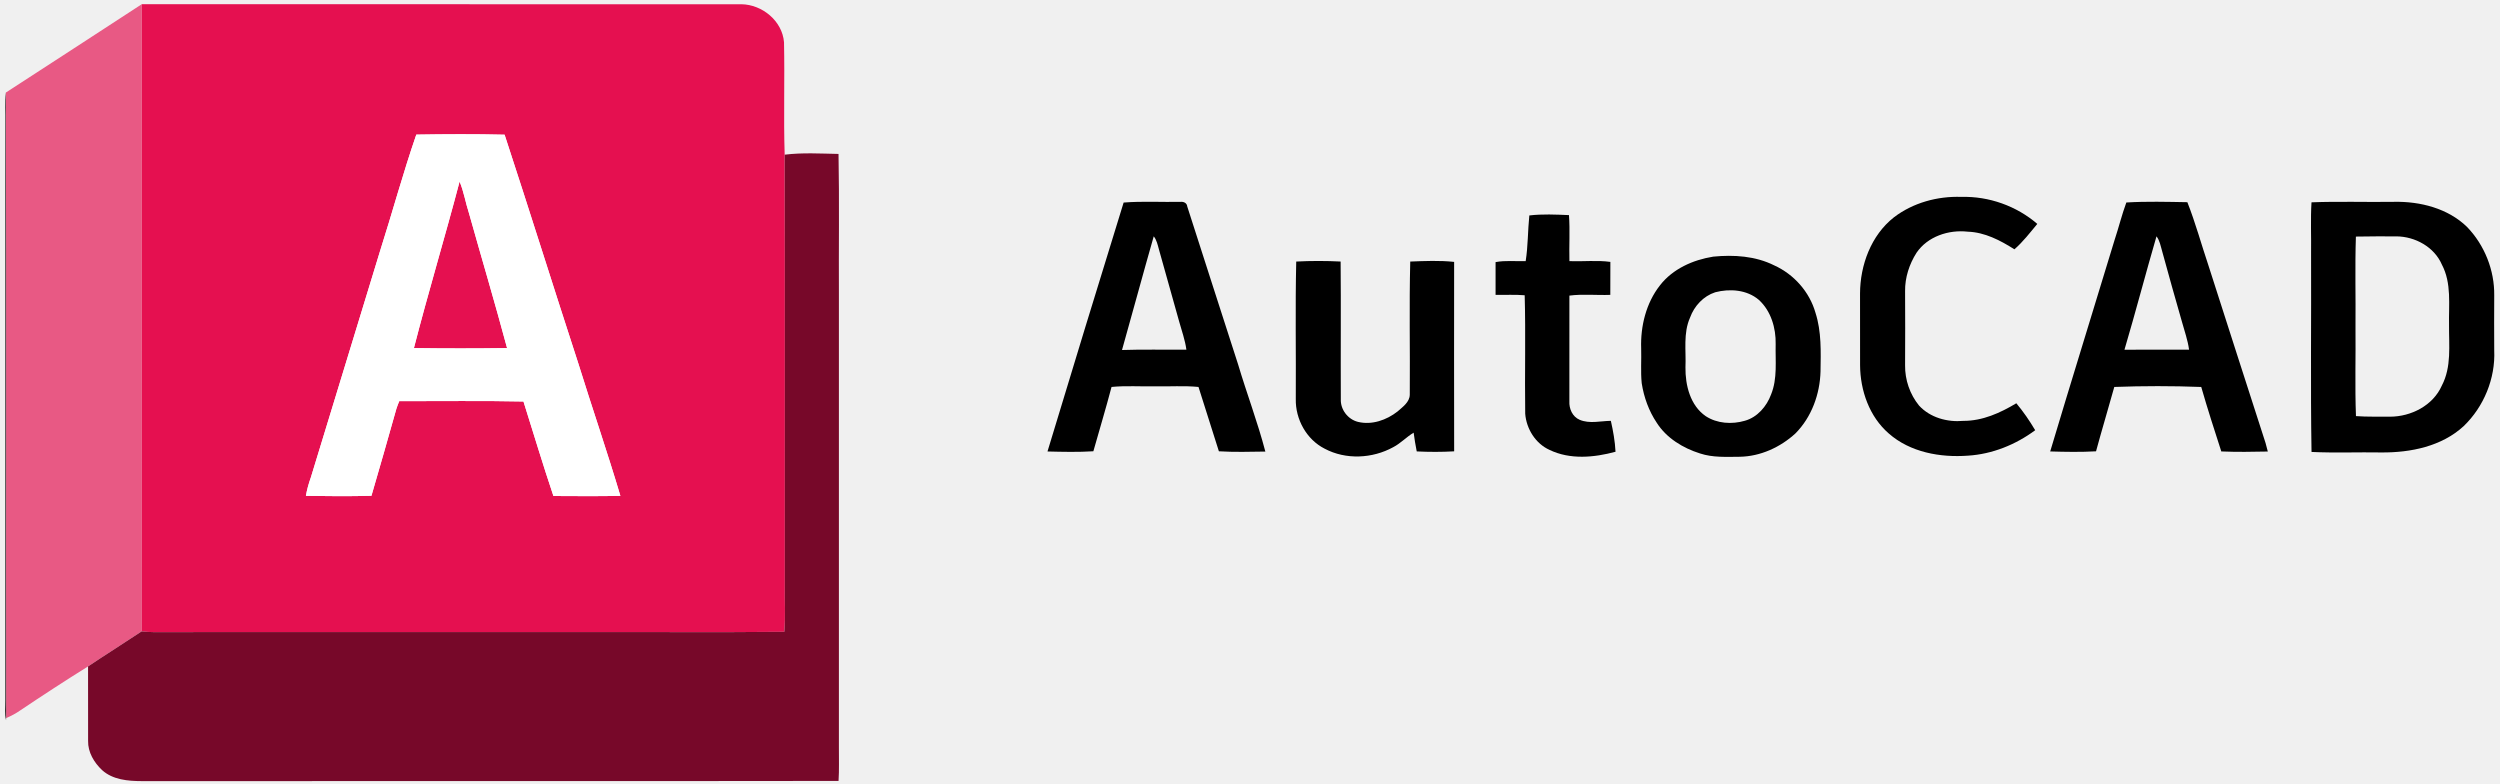
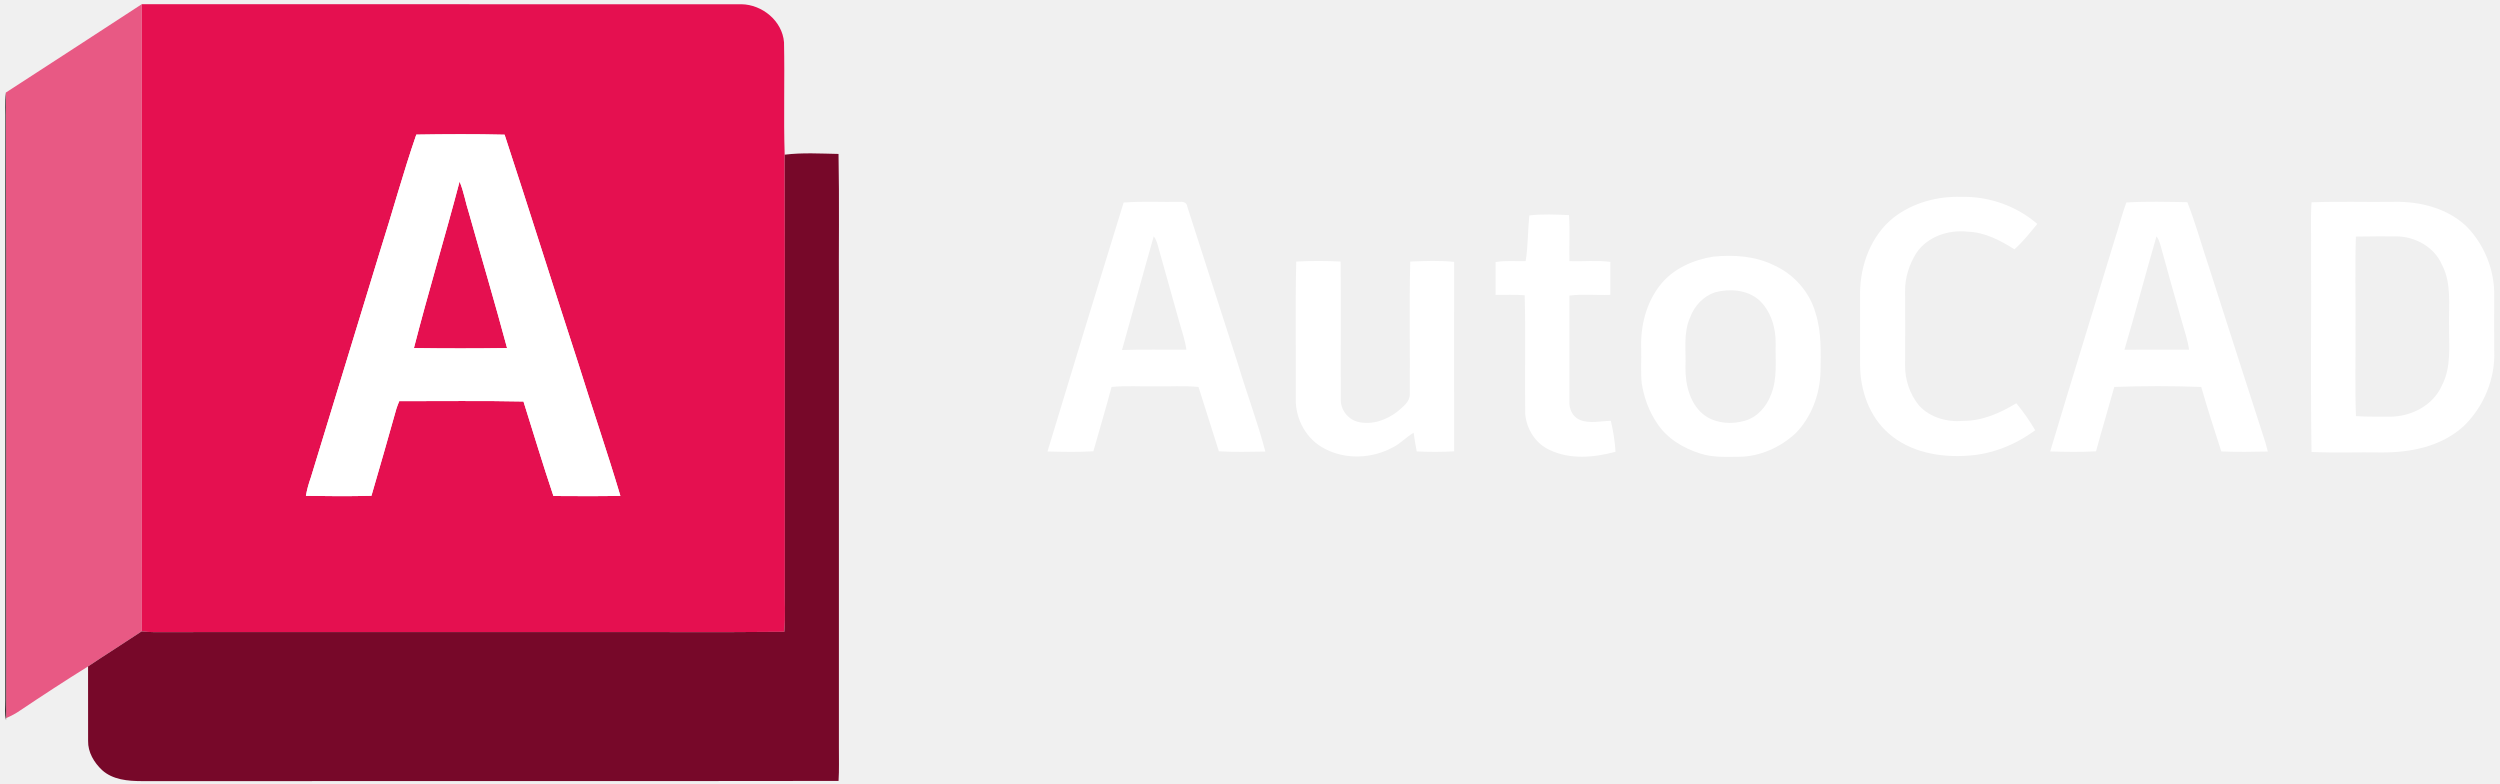
<svg xmlns="http://www.w3.org/2000/svg" width="423.75pt" height="132.75pt" viewBox="0 0 1184 371" version="1.1" id="svg341">
  <defs id="defs345" />
  <g id="#e85984ff">
    <path fill="#e85984" opacity="1.00" d=" M 2.64 43.84 C 24.10 29.89 45.59 16.01 67.00 2.00 C 66.96 101.03 67.07 200.07 66.95 299.10 C 58.54 304.70 49.98 310.07 41.58 315.69 C 30.75 322.43 20.06 329.41 9.46 336.52 C 7.37 337.98 5.12 339.18 2.77 340.16 C 2.67 241.39 2.91 142.61 2.64 43.84 Z" id="path310" />
  </g>
  <g id="#e51050ff">
    <path fill="#e51050" opacity="1.00" d=" M 67.00 2.00 C 161.68 2.01 256.37 1.98 351.05 2.01 C 360.93 2.14 370.45 9.92 371.26 20.01 C 371.64 37.75 371.01 55.52 371.57 73.27 C 371.78 141.18 371.60 209.09 371.66 277.00 C 371.52 284.43 372.01 291.87 371.41 299.29 C 339.70 299.61 307.97 299.33 276.25 299.42 C 210.25 299.42 144.25 299.42 78.25 299.43 C 74.48 299.49 70.70 299.51 66.95 299.10 C 67.07 200.07 66.96 101.03 67.00 2.00 M 197.07 63.77 C 190.78 81.95 185.76 100.56 179.91 118.88 C 168.99 154.63 158.06 190.38 147.13 226.13 C 146.12 228.98 145.27 231.90 144.78 234.89 C 155.12 235.05 165.48 235.13 175.82 234.86 C 179.79 221.11 183.82 207.38 187.65 193.59 C 188.03 192.37 188.52 191.20 189.00 190.03 C 208.61 190.08 228.23 189.77 247.84 190.19 C 252.55 205.12 257.03 220.13 262.03 234.96 C 272.60 235.02 283.18 235.09 293.75 234.90 C 287.48 213.87 280.34 193.11 273.82 172.16 C 262.06 136.08 250.73 99.86 238.90 63.81 C 224.97 63.47 211.00 63.54 197.07 63.77 Z" id="path313" />
    <path fill="#e51050" opacity="1.00" d=" M 217.58 86.00 C 219.60 90.83 220.40 96.05 222.03 101.01 C 228.01 122.30 234.34 143.51 240.07 164.88 C 225.37 165.08 210.65 165.09 195.94 164.88 C 202.72 138.48 210.65 112.37 217.58 86.00 Z" id="path315" />
  </g>
  <g id="#231f20ff">
    <path fill="#231f20" opacity="1.00" d=" M 2.38 58.00 C 2.48 53.28 2.04 48.54 2.64 43.84 C 2.91 142.61 2.67 241.39 2.77 340.16 L 2.73 341.17 C 1.97 338.16 2.41 335.05 2.37 332.00 C 2.38 240.67 2.37 149.33 2.38 58.00 Z" id="path318" />
-     <path fill="#231f20" opacity="1.00" d=" M 897.00 102.97 C 906.04 96.04 917.69 92.86 929.00 93.27 C 942.00 92.91 955.11 97.57 964.95 106.07 C 961.50 110.21 958.18 114.55 954.11 118.10 C 947.41 113.86 940.08 110.01 931.98 109.75 C 922.95 108.73 912.99 112.01 907.74 119.73 C 904.30 125.13 902.23 131.52 902.32 137.96 C 902.38 149.65 902.39 161.35 902.32 173.04 C 902.22 179.89 904.59 186.80 908.92 192.11 C 914.19 197.85 922.34 200.07 929.94 199.37 C 939.00 199.40 947.40 195.61 955.01 191.03 C 958.34 195.01 961.30 199.33 963.95 203.80 C 954.70 210.65 943.61 215.14 932.07 215.85 C 918.97 216.81 904.74 214.27 894.61 205.36 C 885.39 197.39 881.07 184.97 881.00 173.01 C 880.98 161.67 881.02 150.34 880.98 139.00 C 881.04 125.54 886.21 111.48 897.00 102.97 Z" id="path320" style="fill:#000000;fill-opacity:1" />
-     <path fill="#231f20" opacity="1.00" d=" M 532.14 95.95 C 541.07 95.24 550.05 95.79 559.01 95.63 C 560.55 95.44 562.11 96.12 562.28 97.83 C 570.35 122.75 578.26 147.72 586.36 172.62 C 590.47 186.44 595.62 199.96 599.27 213.91 C 591.94 214.01 584.58 214.23 577.26 213.78 C 574.00 203.64 570.79 193.47 567.60 183.30 C 560.75 182.63 553.86 183.16 547.00 183.00 C 540.13 183.15 533.25 182.63 526.41 183.30 C 523.73 193.51 520.66 203.61 517.80 213.77 C 510.57 214.22 503.31 214.05 496.07 213.87 C 507.95 174.52 520.01 135.22 532.14 95.95 M 546.40 111.95 C 541.27 129.86 536.44 147.87 531.37 165.80 C 541.53 165.44 551.70 165.74 561.87 165.64 C 561.26 161.12 559.70 156.81 558.48 152.44 C 555.28 141.01 552.03 129.59 548.86 118.15 C 548.26 116.00 547.82 113.73 546.40 111.95 Z" id="path322" style="fill:#000000;fill-opacity:1" />
-     <path fill="#231f20" opacity="1.00" d=" M 1007.13 95.92 C 1016.74 95.34 1026.40 95.62 1036.03 95.78 C 1039.91 105.61 1042.68 115.86 1046.06 125.88 C 1055.06 153.88 1064.02 181.89 1073.08 209.87 C 1073.46 211.20 1073.79 212.54 1074.14 213.89 C 1066.80 214.06 1059.45 214.15 1052.11 213.85 C 1048.83 203.71 1045.55 193.56 1042.61 183.31 C 1028.91 182.78 1015.12 182.80 1001.42 183.30 C 998.60 193.48 995.53 203.59 992.77 213.79 C 985.54 214.20 978.28 214.07 971.06 213.85 C 981.06 180.38 991.45 147.03 1001.58 113.61 C 1003.53 107.74 1004.99 101.72 1007.13 95.92 M 1021.41 111.95 C 1016.21 129.81 1011.52 147.82 1006.24 165.66 C 1016.44 165.61 1026.64 165.68 1036.84 165.63 C 1036.22 161.11 1034.68 156.80 1033.47 152.43 C 1030.31 141.26 1027.07 130.11 1024.06 118.90 C 1023.37 116.52 1022.95 113.96 1021.41 111.95 Z" id="path324" style="fill:#000000;fill-opacity:1" />
-     <path fill="#231f20" opacity="1.00" d=" M 1094.84 95.84 C 1107.88 95.33 1120.95 95.81 1134.01 95.61 C 1146.33 95.36 1159.47 98.69 1168.51 107.49 C 1176.82 116.09 1181.57 128.03 1181.40 140.00 C 1181.35 148.66 1181.34 157.33 1181.40 166.00 C 1182.00 179.28 1176.47 192.69 1166.91 201.88 C 1156.48 211.46 1141.77 214.44 1128.00 214.33 C 1116.95 214.14 1105.88 214.62 1094.85 214.09 C 1094.34 182.74 1094.78 151.36 1094.64 120.00 C 1094.76 111.95 1094.35 103.88 1094.84 95.84 M 1115.87 112.07 C 1115.40 126.37 1115.82 140.69 1115.68 155.00 C 1115.83 169.03 1115.37 183.08 1115.90 197.11 C 1121.25 197.51 1126.62 197.31 1131.98 197.39 C 1142.00 197.39 1152.43 192.10 1156.58 182.65 C 1161.24 173.80 1159.91 163.60 1159.99 154.00 C 1159.79 144.41 1161.28 134.18 1156.60 125.34 C 1153.00 116.99 1143.92 112.02 1135.04 111.97 C 1128.65 111.98 1122.26 111.92 1115.87 112.07 Z" id="path326" style="fill:#000000;fill-opacity:1" />
-     <path fill="#231f20" opacity="1.00" d=" M 724.32 102.06 C 730.54 101.32 736.85 101.63 743.10 101.90 C 743.63 109.15 743.11 116.42 743.31 123.69 C 749.77 123.97 756.27 123.18 762.71 124.06 C 762.70 129.26 762.72 134.47 762.68 139.68 C 756.22 139.93 749.73 139.20 743.30 140.03 C 743.30 156.70 743.32 173.37 743.29 190.04 C 743.09 193.59 744.72 197.39 748.14 198.85 C 752.84 200.85 758.03 199.42 762.94 199.35 C 764.03 204.17 764.90 209.06 765.15 214.00 C 755.03 216.75 743.63 217.82 733.92 213.13 C 727.26 210.15 722.91 203.13 722.37 195.97 C 722.10 177.27 722.64 158.56 722.12 139.87 C 717.53 139.48 712.92 139.77 708.33 139.67 C 708.36 134.50 708.36 129.33 708.33 124.16 C 713.04 123.28 717.83 123.84 722.59 123.70 C 723.72 116.53 723.58 109.26 724.32 102.06 Z" id="path328" style="fill:#000000;fill-opacity:1" />
-     <path fill="#231f20" opacity="1.00" d=" M 811.44 121.57 C 821.21 120.62 831.40 121.25 840.32 125.71 C 849.66 129.93 857.06 138.27 859.87 148.16 C 862.76 157.13 862.40 166.66 862.26 175.96 C 861.97 186.75 858.02 197.62 850.35 205.34 C 843.20 211.89 833.75 216.22 823.97 216.37 C 817.70 216.41 811.25 216.81 805.20 214.81 C 797.12 212.27 789.32 207.55 784.69 200.28 C 780.93 194.69 778.60 188.19 777.56 181.56 C 777.00 176.06 777.47 170.52 777.30 165.01 C 776.94 154.51 779.63 143.55 786.19 135.19 C 792.25 127.35 801.86 123.10 811.44 121.57 M 812.37 138.45 C 806.77 140.27 802.45 144.95 800.47 150.41 C 797.14 157.85 798.63 166.14 798.28 174.01 C 798.17 182.45 800.53 192.08 807.87 197.13 C 813.26 200.67 820.30 201.10 826.40 199.32 C 832.34 197.67 836.74 192.52 838.83 186.88 C 841.93 179.30 840.81 170.97 841.01 163.00 C 841.17 155.39 838.79 147.27 833.03 142.04 C 827.41 137.23 819.27 136.64 812.37 138.45 Z" id="path330" style="fill:#000000;fill-opacity:1" />
-     <path fill="#231f20" opacity="1.00" d=" M 613.90 123.90 C 620.89 123.53 627.92 123.54 634.93 123.89 C 635.13 145.62 634.91 167.35 635.02 189.08 C 634.80 194.00 638.37 198.66 643.13 199.84 C 649.72 201.46 656.73 198.99 661.93 194.89 C 664.32 192.76 667.62 190.51 667.69 186.97 C 667.86 165.95 667.38 144.91 667.91 123.90 C 674.82 123.63 681.81 123.32 688.70 124.06 C 688.67 153.97 688.65 183.89 688.71 213.80 C 682.81 214.14 676.88 214.13 670.98 213.84 C 670.37 210.90 669.93 207.93 669.52 204.96 C 666.10 206.99 663.38 210.01 659.83 211.84 C 650.00 217.24 637.40 217.88 627.40 212.56 C 618.74 208.20 613.48 198.57 613.69 188.99 C 613.83 167.29 613.40 145.58 613.90 123.90 Z" id="path332" style="fill:#000000;fill-opacity:1" />
+     <path fill="#231f20" opacity="1.00" d=" M 897.00 102.97 C 906.04 96.04 917.69 92.86 929.00 93.27 C 942.00 92.91 955.11 97.57 964.95 106.07 C 961.50 110.21 958.18 114.55 954.11 118.10 C 947.41 113.86 940.08 110.01 931.98 109.75 C 922.95 108.73 912.99 112.01 907.74 119.73 C 904.30 125.13 902.23 131.52 902.32 137.96 C 902.38 149.65 902.39 161.35 902.32 173.04 C 902.22 179.89 904.59 186.80 908.92 192.11 C 914.19 197.85 922.34 200.07 929.94 199.37 C 939.00 199.40 947.40 195.61 955.01 191.03 C 958.34 195.01 961.30 199.33 963.95 203.80 C 954.70 210.65 943.61 215.14 932.07 215.85 C 918.97 216.81 904.74 214.27 894.61 205.36 C 885.39 197.39 881.07 184.97 881.00 173.01 C 880.98 161.67 881.02 150.34 880.98 139.00 C 881.04 125.54 886.21 111.48 897.00 102.97 Z" id="path320" style="fill:#ffffff;fill-opacity:1" />
+     <path fill="#231f20" opacity="1.00" d=" M 532.14 95.95 C 541.07 95.24 550.05 95.79 559.01 95.63 C 560.55 95.44 562.11 96.12 562.28 97.83 C 570.35 122.75 578.26 147.72 586.36 172.62 C 590.47 186.44 595.62 199.96 599.27 213.91 C 591.94 214.01 584.58 214.23 577.26 213.78 C 574.00 203.64 570.79 193.47 567.60 183.30 C 560.75 182.63 553.86 183.16 547.00 183.00 C 540.13 183.15 533.25 182.63 526.41 183.30 C 523.73 193.51 520.66 203.61 517.80 213.77 C 510.57 214.22 503.31 214.05 496.07 213.87 C 507.95 174.52 520.01 135.22 532.14 95.95 M 546.40 111.95 C 541.27 129.86 536.44 147.87 531.37 165.80 C 541.53 165.44 551.70 165.74 561.87 165.64 C 561.26 161.12 559.70 156.81 558.48 152.44 C 555.28 141.01 552.03 129.59 548.86 118.15 C 548.26 116.00 547.82 113.73 546.40 111.95 Z" id="path322" style="fill:#ffffff;fill-opacity:1" />
+     <path fill="#231f20" opacity="1.00" d=" M 1007.13 95.92 C 1016.74 95.34 1026.40 95.62 1036.03 95.78 C 1039.91 105.61 1042.68 115.86 1046.06 125.88 C 1055.06 153.88 1064.02 181.89 1073.08 209.87 C 1073.46 211.20 1073.79 212.54 1074.14 213.89 C 1066.80 214.06 1059.45 214.15 1052.11 213.85 C 1048.83 203.71 1045.55 193.56 1042.61 183.31 C 1028.91 182.78 1015.12 182.80 1001.42 183.30 C 998.60 193.48 995.53 203.59 992.77 213.79 C 985.54 214.20 978.28 214.07 971.06 213.85 C 981.06 180.38 991.45 147.03 1001.58 113.61 C 1003.53 107.74 1004.99 101.72 1007.13 95.92 M 1021.41 111.95 C 1016.21 129.81 1011.52 147.82 1006.24 165.66 C 1016.44 165.61 1026.64 165.68 1036.84 165.63 C 1036.22 161.11 1034.68 156.80 1033.47 152.43 C 1030.31 141.26 1027.07 130.11 1024.06 118.90 C 1023.37 116.52 1022.95 113.96 1021.41 111.95 Z" id="path324" style="fill:#ffffff;fill-opacity:1" />
+     <path fill="#231f20" opacity="1.00" d=" M 1094.84 95.84 C 1107.88 95.33 1120.95 95.81 1134.01 95.61 C 1146.33 95.36 1159.47 98.69 1168.51 107.49 C 1176.82 116.09 1181.57 128.03 1181.40 140.00 C 1181.35 148.66 1181.34 157.33 1181.40 166.00 C 1182.00 179.28 1176.47 192.69 1166.91 201.88 C 1156.48 211.46 1141.77 214.44 1128.00 214.33 C 1116.95 214.14 1105.88 214.62 1094.85 214.09 C 1094.34 182.74 1094.78 151.36 1094.64 120.00 C 1094.76 111.95 1094.35 103.88 1094.84 95.84 M 1115.87 112.07 C 1115.40 126.37 1115.82 140.69 1115.68 155.00 C 1115.83 169.03 1115.37 183.08 1115.90 197.11 C 1121.25 197.51 1126.62 197.31 1131.98 197.39 C 1142.00 197.39 1152.43 192.10 1156.58 182.65 C 1161.24 173.80 1159.91 163.60 1159.99 154.00 C 1159.79 144.41 1161.28 134.18 1156.60 125.34 C 1153.00 116.99 1143.92 112.02 1135.04 111.97 C 1128.65 111.98 1122.26 111.92 1115.87 112.07 Z" id="path326" style="fill:#ffffff;fill-opacity:1" />
+     <path fill="#231f20" opacity="1.00" d=" M 724.32 102.06 C 730.54 101.32 736.85 101.63 743.10 101.90 C 743.63 109.15 743.11 116.42 743.31 123.69 C 749.77 123.97 756.27 123.18 762.71 124.06 C 762.70 129.26 762.72 134.47 762.68 139.68 C 756.22 139.93 749.73 139.20 743.30 140.03 C 743.30 156.70 743.32 173.37 743.29 190.04 C 743.09 193.59 744.72 197.39 748.14 198.85 C 752.84 200.85 758.03 199.42 762.94 199.35 C 764.03 204.17 764.90 209.06 765.15 214.00 C 755.03 216.75 743.63 217.82 733.92 213.13 C 727.26 210.15 722.91 203.13 722.37 195.97 C 722.10 177.27 722.64 158.56 722.12 139.87 C 717.53 139.48 712.92 139.77 708.33 139.67 C 708.36 134.50 708.36 129.33 708.33 124.16 C 713.04 123.28 717.83 123.84 722.59 123.70 C 723.72 116.53 723.58 109.26 724.32 102.06 Z" id="path328" style="fill:#ffffff;fill-opacity:1" />
+     <path fill="#231f20" opacity="1.00" d=" M 811.44 121.57 C 821.21 120.62 831.40 121.25 840.32 125.71 C 849.66 129.93 857.06 138.27 859.87 148.16 C 862.76 157.13 862.40 166.66 862.26 175.96 C 861.97 186.75 858.02 197.62 850.35 205.34 C 843.20 211.89 833.75 216.22 823.97 216.37 C 817.70 216.41 811.25 216.81 805.20 214.81 C 797.12 212.27 789.32 207.55 784.69 200.28 C 780.93 194.69 778.60 188.19 777.56 181.56 C 777.00 176.06 777.47 170.52 777.30 165.01 C 776.94 154.51 779.63 143.55 786.19 135.19 C 792.25 127.35 801.86 123.10 811.44 121.57 M 812.37 138.45 C 806.77 140.27 802.45 144.95 800.47 150.41 C 797.14 157.85 798.63 166.14 798.28 174.01 C 798.17 182.45 800.53 192.08 807.87 197.13 C 813.26 200.67 820.30 201.10 826.40 199.32 C 832.34 197.67 836.74 192.52 838.83 186.88 C 841.93 179.30 840.81 170.97 841.01 163.00 C 841.17 155.39 838.79 147.27 833.03 142.04 C 827.41 137.23 819.27 136.64 812.37 138.45 Z" id="path330" style="fill:#ffffff;fill-opacity:1" />
+     <path fill="#231f20" opacity="1.00" d=" M 613.90 123.90 C 620.89 123.53 627.92 123.54 634.93 123.89 C 635.13 145.62 634.91 167.35 635.02 189.08 C 634.80 194.00 638.37 198.66 643.13 199.84 C 649.72 201.46 656.73 198.99 661.93 194.89 C 664.32 192.76 667.62 190.51 667.69 186.97 C 667.86 165.95 667.38 144.91 667.91 123.90 C 674.82 123.63 681.81 123.32 688.70 124.06 C 688.67 153.97 688.65 183.89 688.71 213.80 C 682.81 214.14 676.88 214.13 670.98 213.84 C 670.37 210.90 669.93 207.93 669.52 204.96 C 666.10 206.99 663.38 210.01 659.83 211.84 C 650.00 217.24 637.40 217.88 627.40 212.56 C 618.74 208.20 613.48 198.57 613.69 188.99 C 613.83 167.29 613.40 145.58 613.90 123.90 Z" id="path332" style="fill:#ffffff;fill-opacity:1" />
  </g>
  <g id="#ffffffff">
    <path fill="#ffffff" opacity="1.00" d=" M 197.07 63.77 C 211.00 63.54 224.97 63.47 238.90 63.81 C 250.73 99.86 262.06 136.08 273.82 172.16 C 280.34 193.11 287.48 213.87 293.75 234.90 C 283.18 235.09 272.60 235.02 262.03 234.96 C 257.03 220.13 252.55 205.12 247.84 190.19 C 228.23 189.77 208.61 190.08 189.00 190.03 C 188.52 191.20 188.03 192.37 187.65 193.59 C 183.82 207.38 179.79 221.11 175.82 234.86 C 165.48 235.13 155.12 235.05 144.78 234.89 C 145.27 231.90 146.12 228.98 147.13 226.13 C 158.06 190.38 168.99 154.63 179.91 118.88 C 185.76 100.56 190.78 81.95 197.07 63.77 M 217.58 86.00 C 210.65 112.37 202.72 138.48 195.94 164.88 C 210.65 165.09 225.37 165.08 240.07 164.88 C 234.34 143.51 228.01 122.30 222.03 101.01 C 220.40 96.05 219.60 90.83 217.58 86.00 Z" id="path335" />
  </g>
  <g id="#770829ff">
    <path fill="#770829" opacity="1.00" d=" M 371.57 73.27 C 380.02 72.23 388.59 72.76 397.08 72.92 C 397.51 95.27 397.14 117.64 397.26 140.00 C 397.26 211.33 397.27 282.67 397.26 354.00 C 397.21 359.31 397.45 364.62 397.09 369.93 C 287.06 370.11 177.03 369.92 67.00 370.02 C 60.47 370.00 53.30 369.40 48.23 364.81 C 44.43 361.24 41.48 356.32 41.60 350.96 C 41.57 339.20 41.59 327.45 41.58 315.69 C 49.98 310.07 58.54 304.70 66.95 299.10 C 70.70 299.51 74.48 299.49 78.25 299.43 C 144.25 299.42 210.25 299.42 276.25 299.42 C 307.97 299.33 339.70 299.61 371.41 299.29 C 372.01 291.87 371.52 284.43 371.66 277.00 C 371.60 209.09 371.78 141.18 371.57 73.27 Z" id="path338" />
  </g>
</svg>
